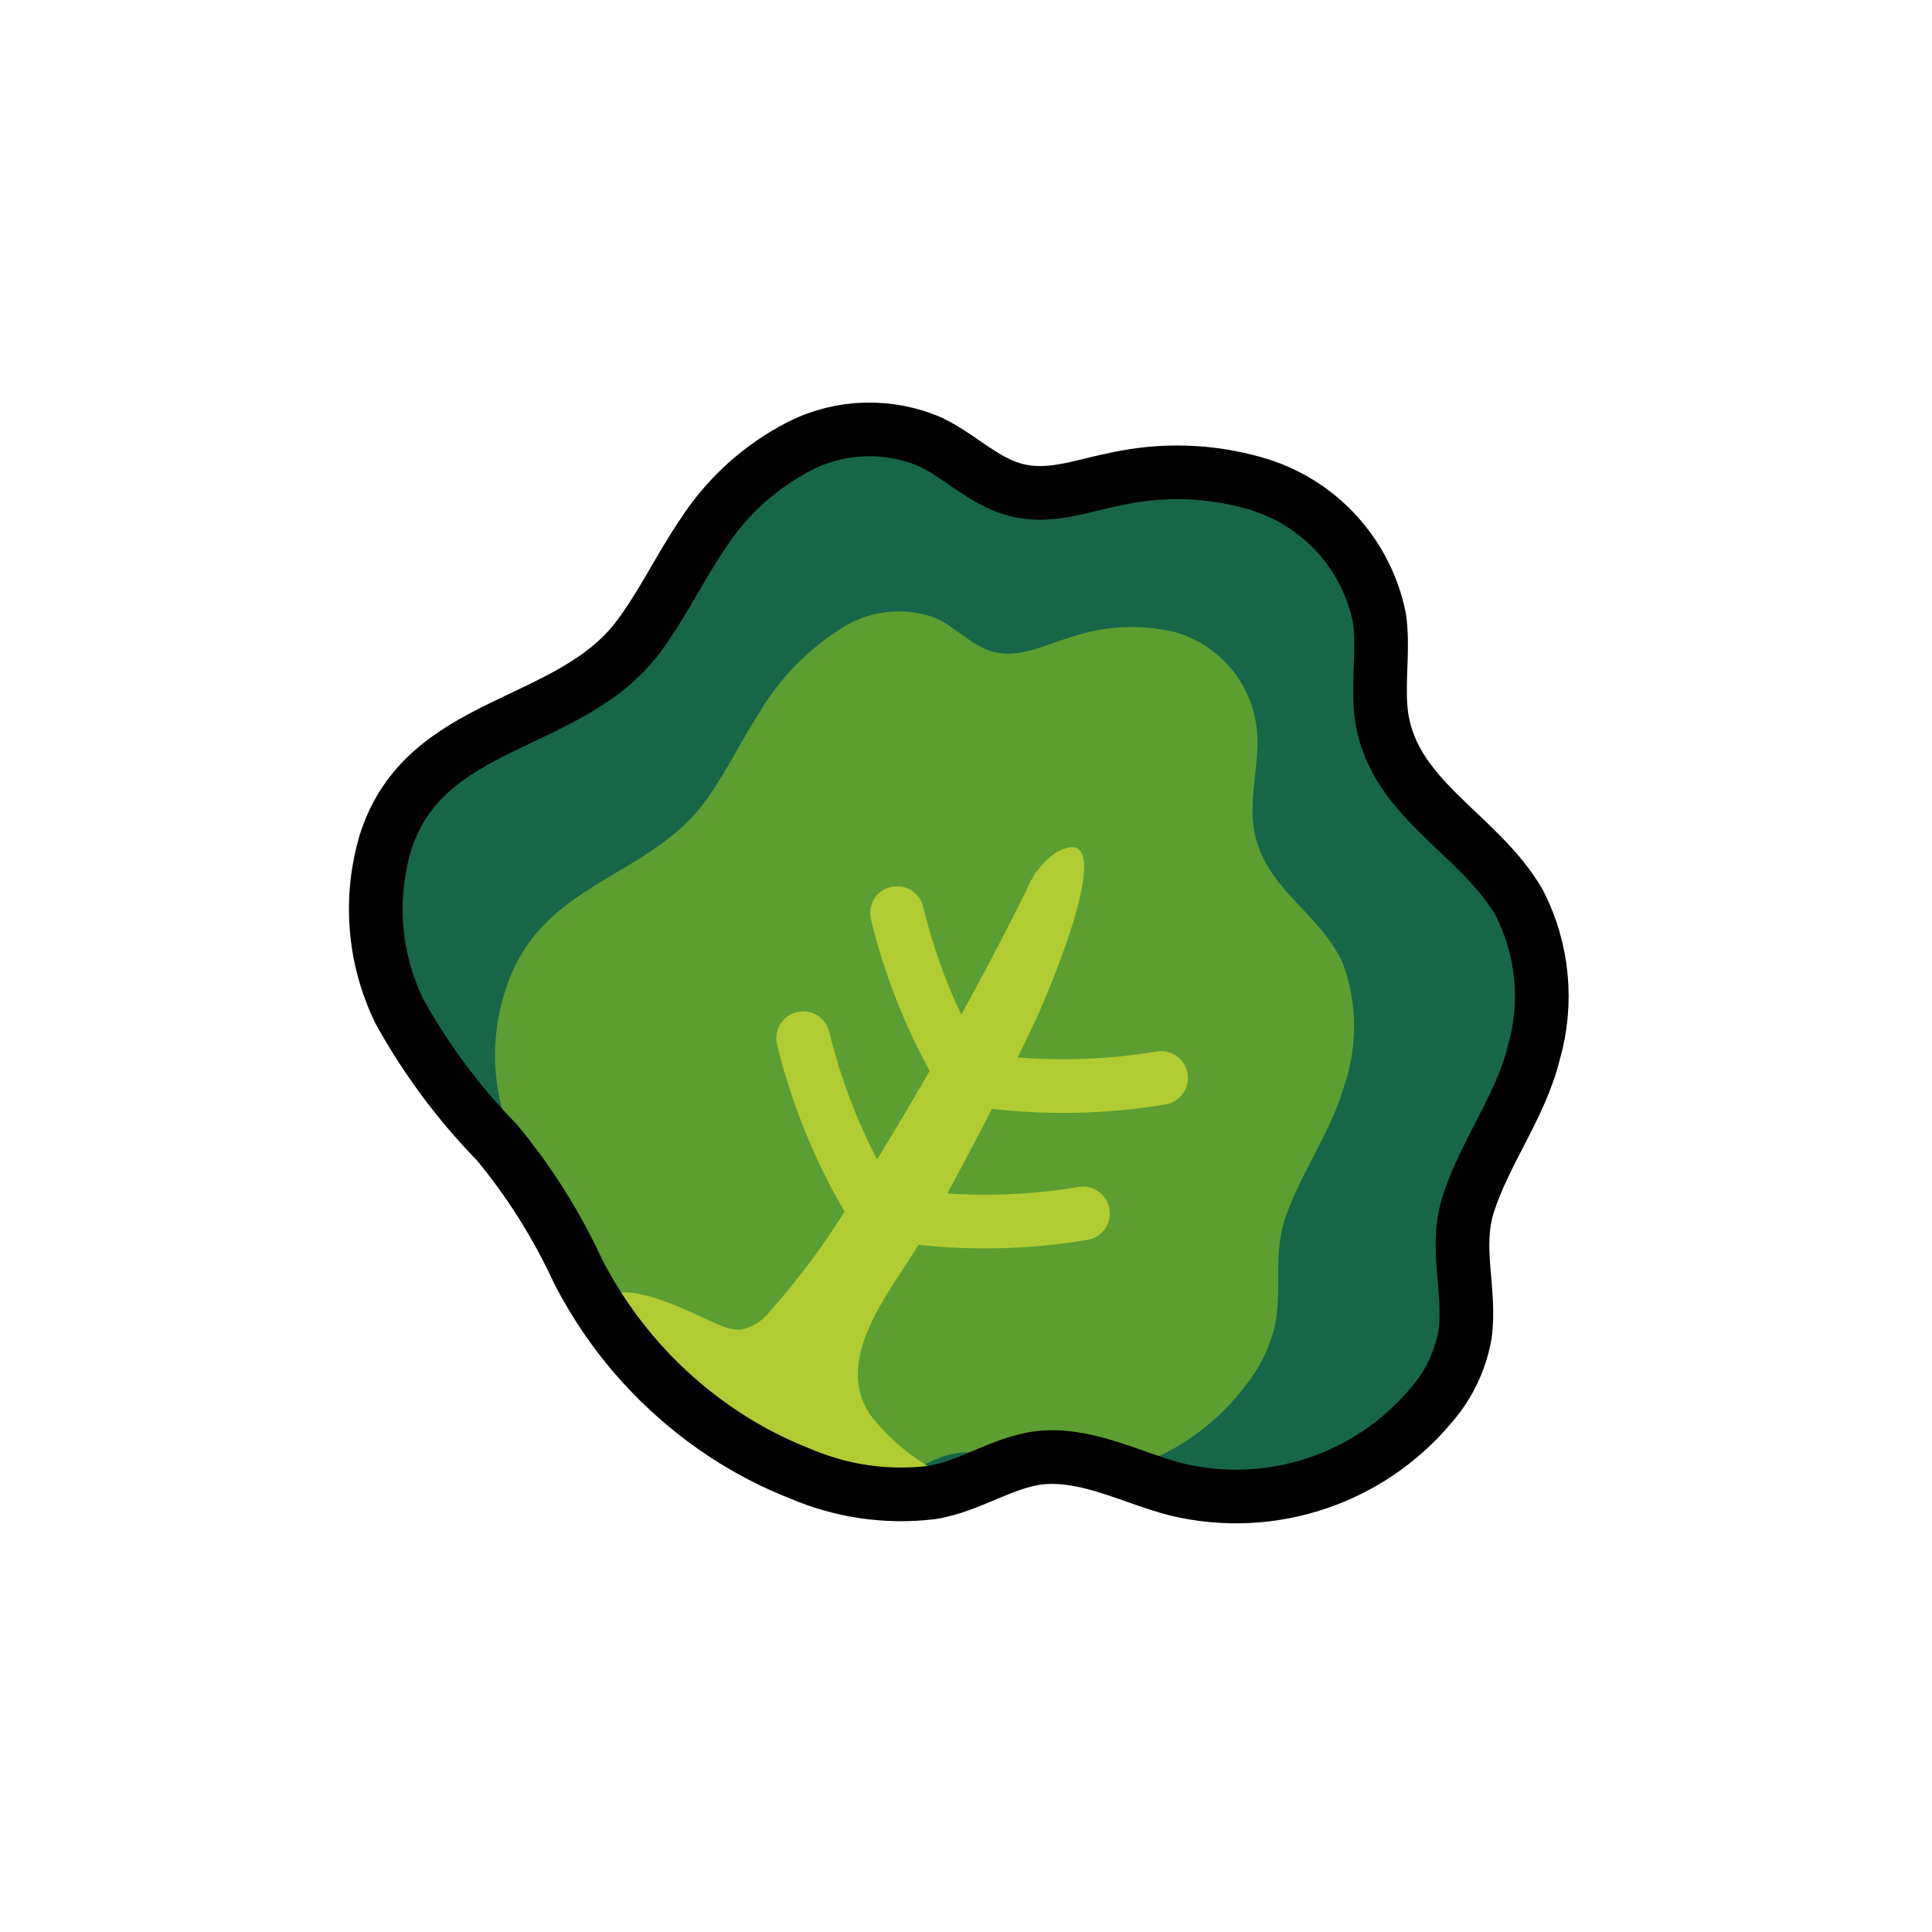
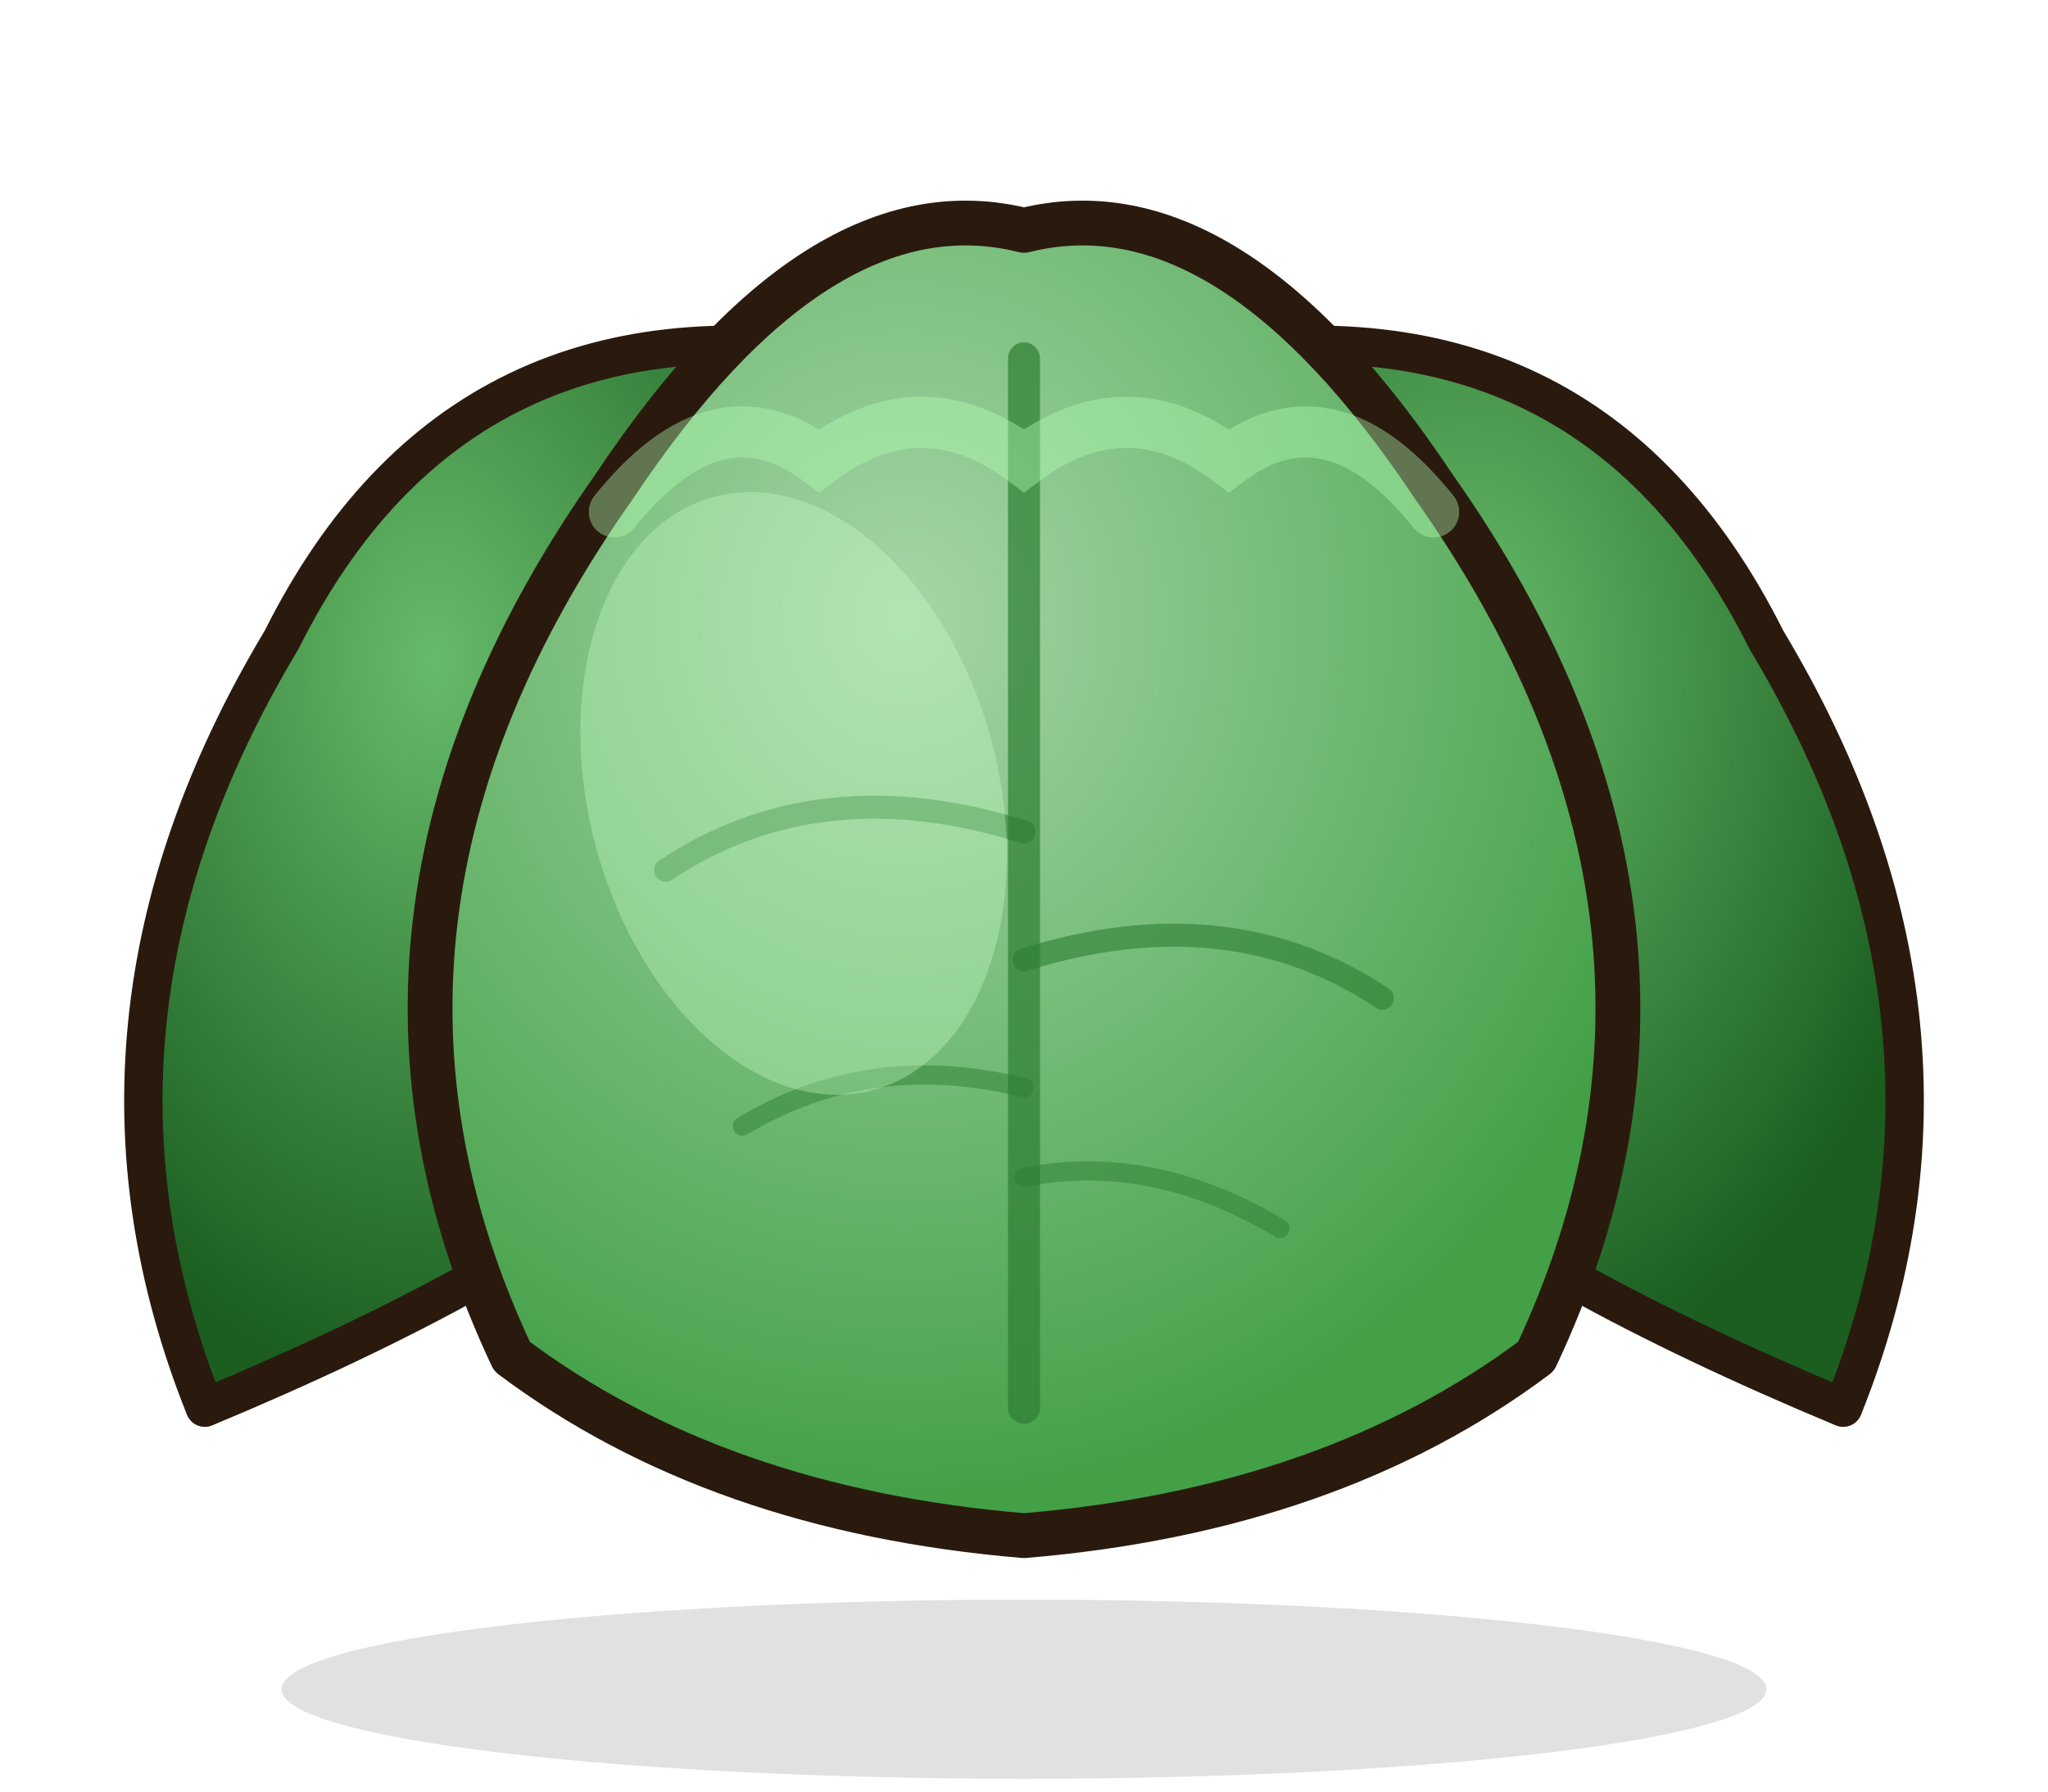
- <svg xmlns="http://www.w3.org/2000/svg" id="emoji" viewBox="0 0 72 72">
-   <g id="color">
-     <path fill="#186648" d="M27.037,53.484a16.002,16.002,0,0,1-5.499-6.116,22.019,22.019,0,0,0-3.018-4.792,22.81,22.81,0,0,1-3.634-4.884,8.684,8.684,0,0,1-.507-6.337c1.482-4.574,6.846-4.202,9.41-7.623.895-1.195,1.536-2.561,2.375-3.796a9.453,9.453,0,0,1,3.67-3.329,5.744,5.744,0,0,1,4.85-.131c.897.429,1.641,1.132,2.542,1.552,1.547.721,2.841.119,4.386-.181a10.514,10.514,0,0,1,5.151.162,6.561,6.561,0,0,1,4.645,5.027c.155,1.101-.043,2.223.043,3.332.262,3.358,3.665,4.628,5.184,7.305a7.638,7.638,0,0,1,.523,5.573c-.498,2.004-1.806,3.665-2.435,5.616-.535,1.661.102,3.213-.127,4.883a5.424,5.424,0,0,1-1.25,2.614,9.483,9.483,0,0,1-9.487,3.152c-1.599-.407-3.189-1.289-4.882-1.204-1.47.074-2.77,1.083-4.269,1.317a9.544,9.544,0,0,1-4.901-.712A15.28,15.28,0,0,1,27.037,53.484Z" />
-     <path fill="#5c9e31" d="M26.876,54.228a10.183,10.183,0,0,1-3.683-4.724,15.234,15.234,0,0,0-1.93-3.784,15.126,15.126,0,0,1-2.38-3.821,7.845,7.845,0,0,1,.028-5.225c1.388-3.889,5.336-3.921,7.452-6.922.739-1.048,1.3-2.222,2-3.3a9.312,9.312,0,0,1,2.929-2.995,3.95,3.95,0,0,1,3.599-.417c.637.299,1.143.835,1.783,1.126,1.099.5,2.096-.082,3.259-.429a6.976,6.976,0,0,1,3.803-.193,4.228,4.228,0,0,1,3.12,3.875c.045.904-.173,1.847-.18,2.762-.02,2.77,2.42,3.607,3.374,5.731a6.851,6.851,0,0,1,.033,4.59c-.496,1.694-1.57,3.155-2.16,4.814-.502,1.412-.129,2.659-.404,4.059a5.667,5.667,0,0,1-1.092,2.248c-1.813,2.411-4.755,3.721-7.225,3.218-1.158-.236-2.28-.867-3.538-.689-1.093.155-2.12,1.075-3.244,1.364a6.014,6.014,0,0,1-3.584-.279A8.876,8.876,0,0,1,26.876,54.228Z" />
-     <path fill="#b1cc33" d="M22.427,48.544c.666-1.121,3.656.55,4.377.833a1.866,1.866,0,0,0,.768.181,1.777,1.777,0,0,0,1.112-.681,27.459,27.459,0,0,0,3.046-4.138A128.562,128.562,0,0,0,38.24,33.204,3.127,3.127,0,0,1,39.32,31.793c2.671-1.551-.394,5.519-.699,6.167-1.266,2.694-2.656,5.328-4.093,7.934-1.057,1.918-3.601,4.606-2.095,6.837a7.755,7.755,0,0,0,2.209,1.942c.425.287.82.483,1.013.902-1.527.937-4.505-.072-6.029-.66C25.235,53.22,21.9,49.438,22.427,48.544Z" />
-     <path fill="none" stroke="#b1cc33" stroke-linecap="round" stroke-linejoin="round" stroke-width="2" d="M33.43,34.027a22.19,22.19,0,0,0,2.332,5.829" />
-     <path fill="none" stroke="#b1cc33" stroke-linecap="round" stroke-linejoin="round" stroke-width="2" d="M29.932,38.69A22.199,22.199,0,0,0,32.264,44.52" />
-     <path fill="none" stroke="#b1cc33" stroke-linecap="round" stroke-linejoin="round" stroke-width="2" d="M43.271,40.172a22.197,22.197,0,0,1-6.276.148" />
-     <path fill="none" stroke="#b1cc33" stroke-linecap="round" stroke-linejoin="round" stroke-width="2" d="M40.358,45.221a22.197,22.197,0,0,1-6.276.148" />
-   </g>
-   <g id="line">
-     <path fill="none" stroke="#000" stroke-linecap="round" stroke-linejoin="round" stroke-width="2" d="M27.037,53.484a16.002,16.002,0,0,1-5.499-6.116,22.019,22.019,0,0,0-3.018-4.792,22.81,22.81,0,0,1-3.634-4.884,8.684,8.684,0,0,1-.507-6.337c1.482-4.574,6.846-4.202,9.41-7.623.895-1.195,1.536-2.561,2.375-3.796a9.453,9.453,0,0,1,3.67-3.329,5.744,5.744,0,0,1,4.85-.131c.897.429,1.641,1.132,2.542,1.552,1.547.721,2.841.119,4.386-.181a10.514,10.514,0,0,1,5.151.162,6.561,6.561,0,0,1,4.645,5.027c.155,1.101-.043,2.223.043,3.332.262,3.358,3.665,4.628,5.184,7.305a7.638,7.638,0,0,1,.523,5.573c-.498,2.004-1.806,3.665-2.435,5.616-.535,1.661.102,3.213-.127,4.883a5.424,5.424,0,0,1-1.25,2.614,9.483,9.483,0,0,1-9.487,3.152c-1.599-.407-3.189-1.289-4.882-1.204-1.47.074-2.77,1.083-4.269,1.317a9.544,9.544,0,0,1-4.901-.712A15.28,15.28,0,0,1,27.037,53.484Z" />
-   </g>
+ <svg xmlns="http://www.w3.org/2000/svg" viewBox="0 0 160 140">
+   <defs>
+     <radialGradient id="lt-outer" cx="40%" cy="30%" r="68%">
+       <stop offset="0%" stop-color="#66BB6A" />
+       <stop offset="100%" stop-color="#1B5E20" />
+     </radialGradient>
+     <radialGradient id="lt-inner" cx="40%" cy="30%" r="68%">
+       <stop offset="0%" stop-color="#A5D6A7" />
+       <stop offset="100%" stop-color="#43A047" />
+     </radialGradient>
+   </defs>
+   <ellipse cx="80" cy="132" rx="58" ry="7" fill="rgba(0,0,0,0.12)" />
+   <path d="M16,110 Q4,80 22,50 Q36,22 68,28 Q56,60 52,90 Q40,100 16,110Z" fill="url(#lt-outer)" stroke="#2A1A0E" stroke-width="3" stroke-linejoin="round" />
+   <path d="M144,110 Q156,80 138,50 Q124,22 92,28 Q104,60 108,90 Q120,100 144,110Z" fill="url(#lt-outer)" stroke="#2A1A0E" stroke-width="3" stroke-linejoin="round" />
+   <path d="M40,106 Q24,72 48,38 Q64,14 80,18 Q96,14 112,38 Q136,72 120,106 Q104,118 80,120 Q56,118 40,106Z" fill="url(#lt-inner)" stroke="#2A1A0E" stroke-width="3.5" stroke-linejoin="round" />
+   <path d="M80,110 Q80,70 80,28" stroke="#2D7D32" stroke-width="2.5" fill="none" stroke-linecap="round" opacity="0.7" />
+   <path d="M80,65 Q64,60 52,68" stroke="#2D7D32" stroke-width="1.8" fill="none" stroke-linecap="round" opacity="0.6" />
+   <path d="M80,75 Q96,70 108,78" stroke="#2D7D32" stroke-width="1.8" fill="none" stroke-linecap="round" opacity="0.6" />
+   <path d="M80,85 Q68,82 58,88" stroke="#2D7D32" stroke-width="1.5" fill="none" stroke-linecap="round" opacity="0.5" />
+   <path d="M80,92 Q90,90 100,96" stroke="#2D7D32" stroke-width="1.5" fill="none" stroke-linecap="round" opacity="0.5" />
+   <path d="M48,40 Q56,30 64,36 Q72,30 80,36 Q88,30 96,36 Q104,30 112,40" stroke="rgba(180,255,180,0.4)" stroke-width="4" fill="none" stroke-linecap="round" />
+   <ellipse cx="62" cy="62" rx="16" ry="24" fill="rgba(200,255,200,0.35)" transform="rotate(-15 62 62)" />
</svg>
